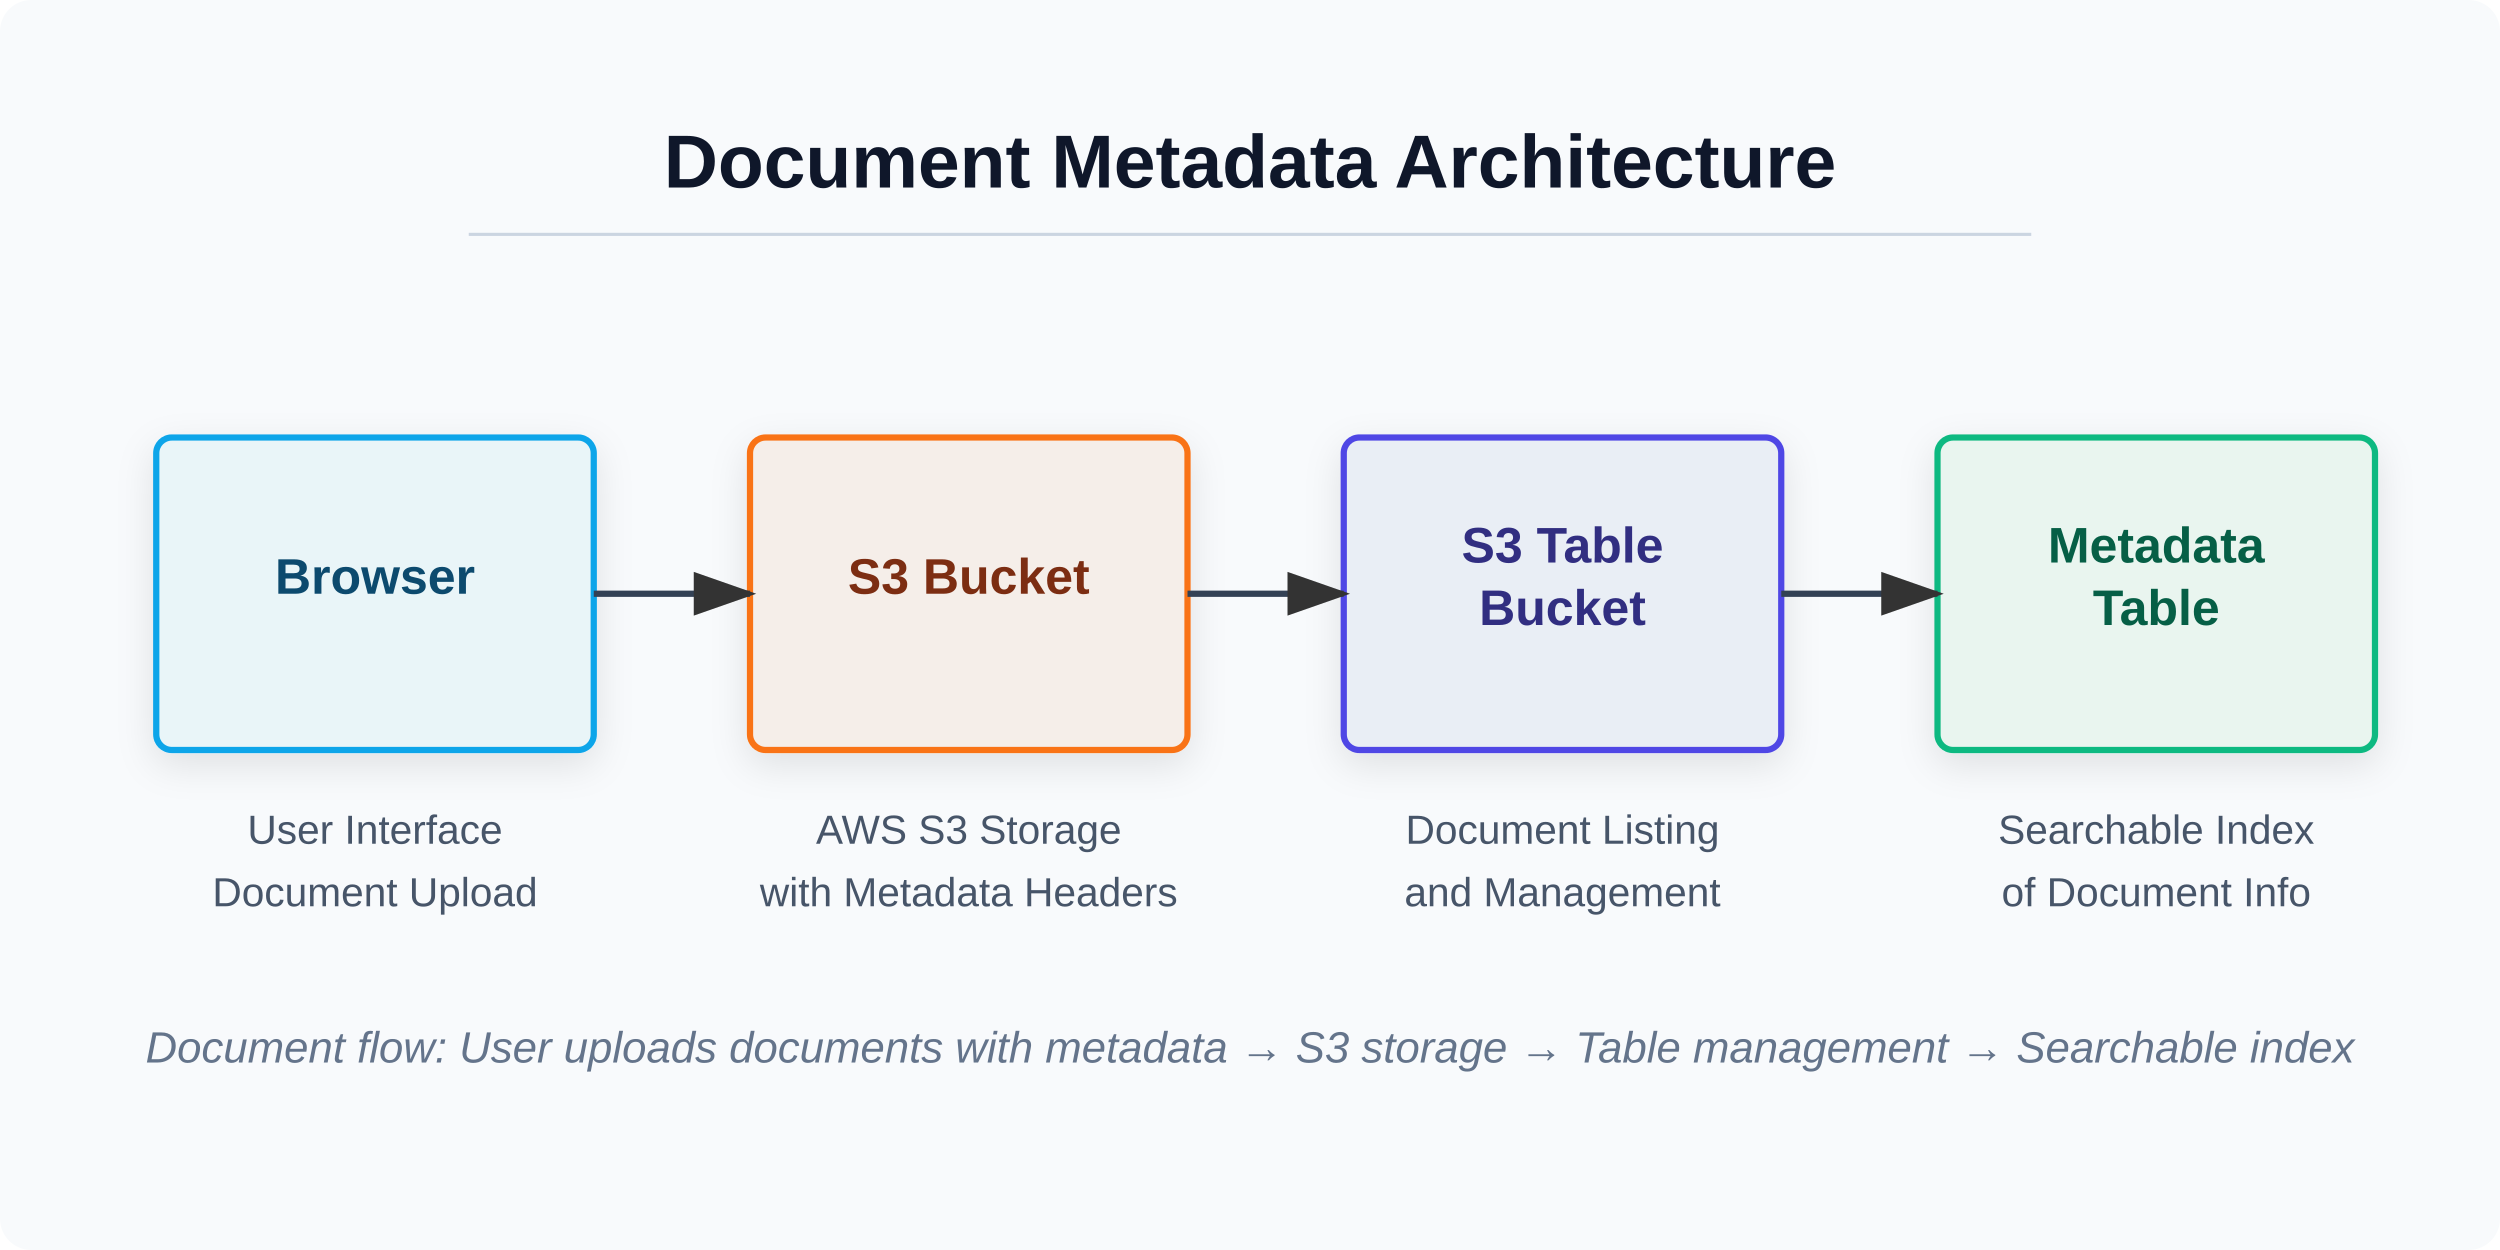
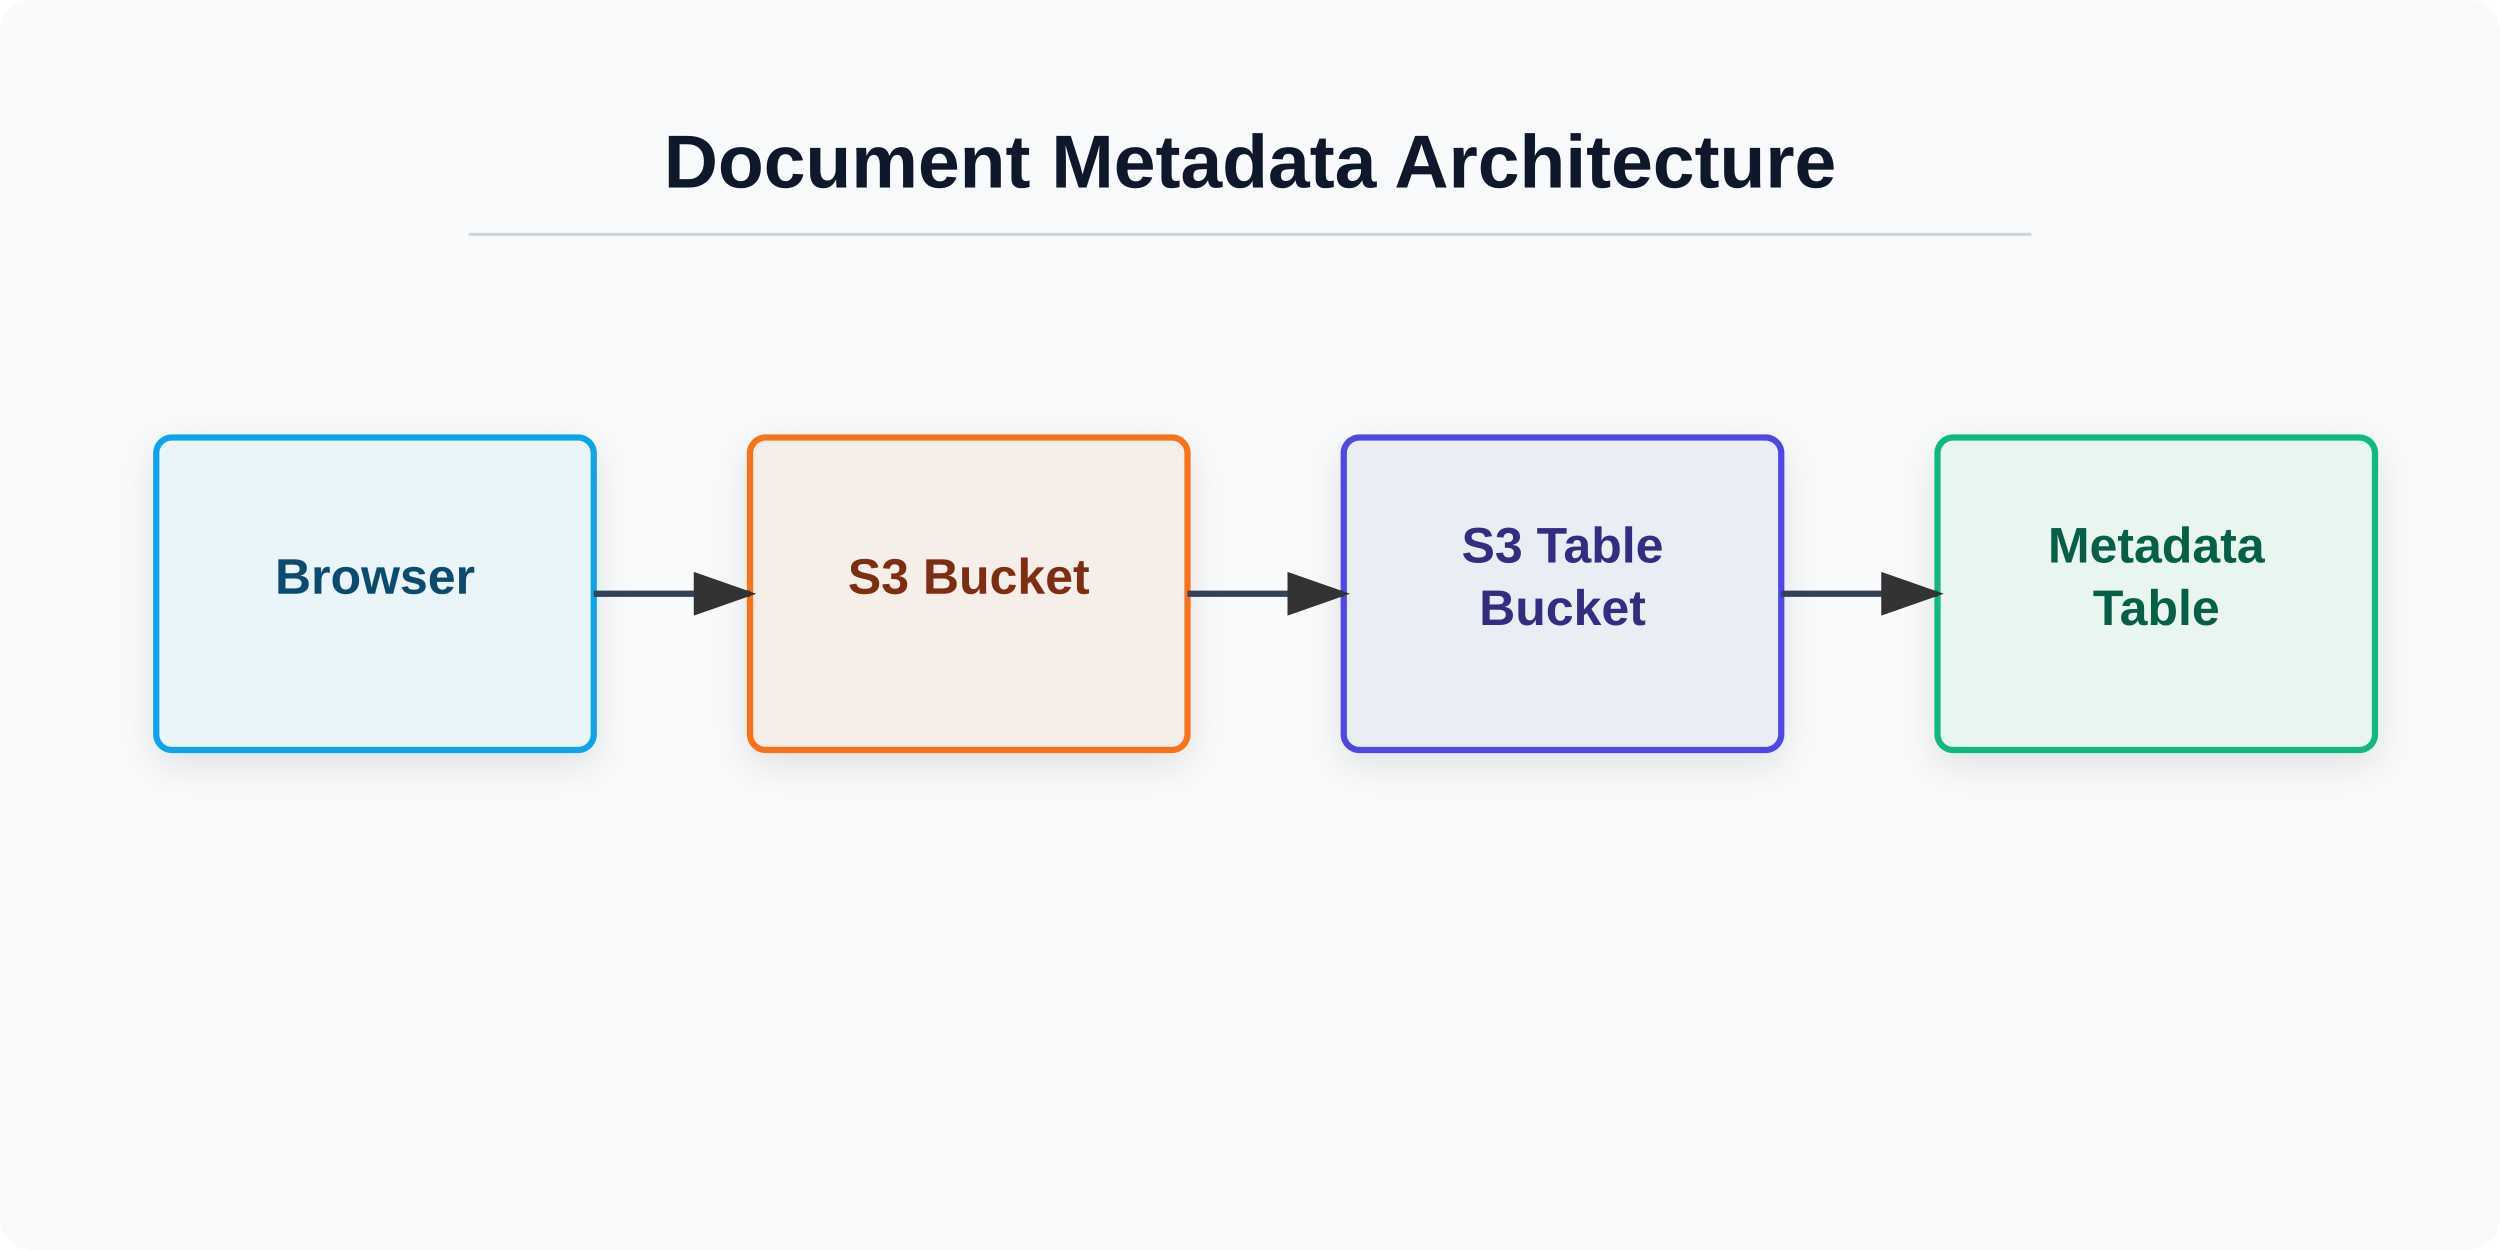
<svg xmlns="http://www.w3.org/2000/svg" width="800" height="400">
  <defs>
    <marker id="arrowhead" markerWidth="10" markerHeight="7" refX="9" refY="3.5" orient="auto">
      <polygon points="0 0, 10 3.5, 0 7" fill="#333" />
    </marker>
  </defs>
  <rect width="100%" height="100%" fill="#f8fafc" rx="10" ry="10" />
  <text x="400" y="60" text-anchor="middle" font-family="Arial, sans-serif" font-weight="bold" font-size="24" fill="#0f172a">Document Metadata Architecture</text>
  <line x1="150" y1="75" x2="650" y2="75" stroke="#cbd5e1" stroke-width="1" />
  <rect x="50" y="140" width="140" height="100" rx="5" ry="5" fill="#e9f5f8" filter="drop-shadow(0px 4px 6px rgba(0, 0, 0, 0.1))" stroke="#0ea5e9" stroke-width="2" />
  <text x="120" y="190" text-anchor="middle" font-family="Arial, sans-serif" font-weight="bold" font-size="16" fill="#0c4a6e">Browser</text>
  <rect x="240" y="140" width="140" height="100" rx="5" ry="5" fill="#f5eee9" filter="drop-shadow(0px 4px 6px rgba(0, 0, 0, 0.1))" stroke="#f97316" stroke-width="2" />
  <text x="310" y="190" text-anchor="middle" font-family="Arial, sans-serif" font-weight="bold" font-size="16" fill="#7c2d12">S3 Bucket</text>
  <rect x="430" y="140" width="140" height="100" rx="5" ry="5" fill="#e9eef5" filter="drop-shadow(0px 4px 6px rgba(0, 0, 0, 0.1))" stroke="#4f46e5" stroke-width="2" />
  <text x="500" y="180" text-anchor="middle" font-family="Arial, sans-serif" font-weight="bold" font-size="16" fill="#312e81">S3 Table</text>
  <text x="500" y="200" text-anchor="middle" font-family="Arial, sans-serif" font-weight="bold" font-size="16" fill="#312e81">Bucket</text>
  <rect x="620" y="140" width="140" height="100" rx="5" ry="5" fill="#e9f5ef" filter="drop-shadow(0px 4px 6px rgba(0, 0, 0, 0.1))" stroke="#10b981" stroke-width="2" />
  <text x="690" y="180" text-anchor="middle" font-family="Arial, sans-serif" font-weight="bold" font-size="16" fill="#065f46">Metadata</text>
  <text x="690" y="200" text-anchor="middle" font-family="Arial, sans-serif" font-weight="bold" font-size="16" fill="#065f46">Table</text>
  <line x1="190" y1="190" x2="240" y2="190" stroke="#334155" stroke-width="2" marker-end="url(#arrowhead)" />
  <line x1="380" y1="190" x2="430" y2="190" stroke="#334155" stroke-width="2" marker-end="url(#arrowhead)" />
  <line x1="570" y1="190" x2="620" y2="190" stroke="#334155" stroke-width="2" marker-end="url(#arrowhead)" />
-   <text x="120" y="270" text-anchor="middle" font-family="Arial, sans-serif" font-size="13" fill="#475569">User Interface</text>
-   <text x="120" y="290" text-anchor="middle" font-family="Arial, sans-serif" font-size="13" fill="#475569">Document Upload</text>
-   <text x="310" y="270" text-anchor="middle" font-family="Arial, sans-serif" font-size="13" fill="#475569">AWS S3 Storage</text>
-   <text x="310" y="290" text-anchor="middle" font-family="Arial, sans-serif" font-size="13" fill="#475569">with Metadata Headers</text>
-   <text x="500" y="270" text-anchor="middle" font-family="Arial, sans-serif" font-size="13" fill="#475569">Document Listing</text>
-   <text x="500" y="290" text-anchor="middle" font-family="Arial, sans-serif" font-size="13" fill="#475569">and Management</text>
-   <text x="690" y="270" text-anchor="middle" font-family="Arial, sans-serif" font-size="13" fill="#475569">Searchable Index</text>
-   <text x="690" y="290" text-anchor="middle" font-family="Arial, sans-serif" font-size="13" fill="#475569">of Document Info</text>
-   <text x="400" y="340" text-anchor="middle" font-family="Arial, sans-serif" font-size="14" font-style="italic" fill="#64748b">Document flow: User uploads documents with metadata → S3 storage → Table management → Searchable index</text>
</svg>
